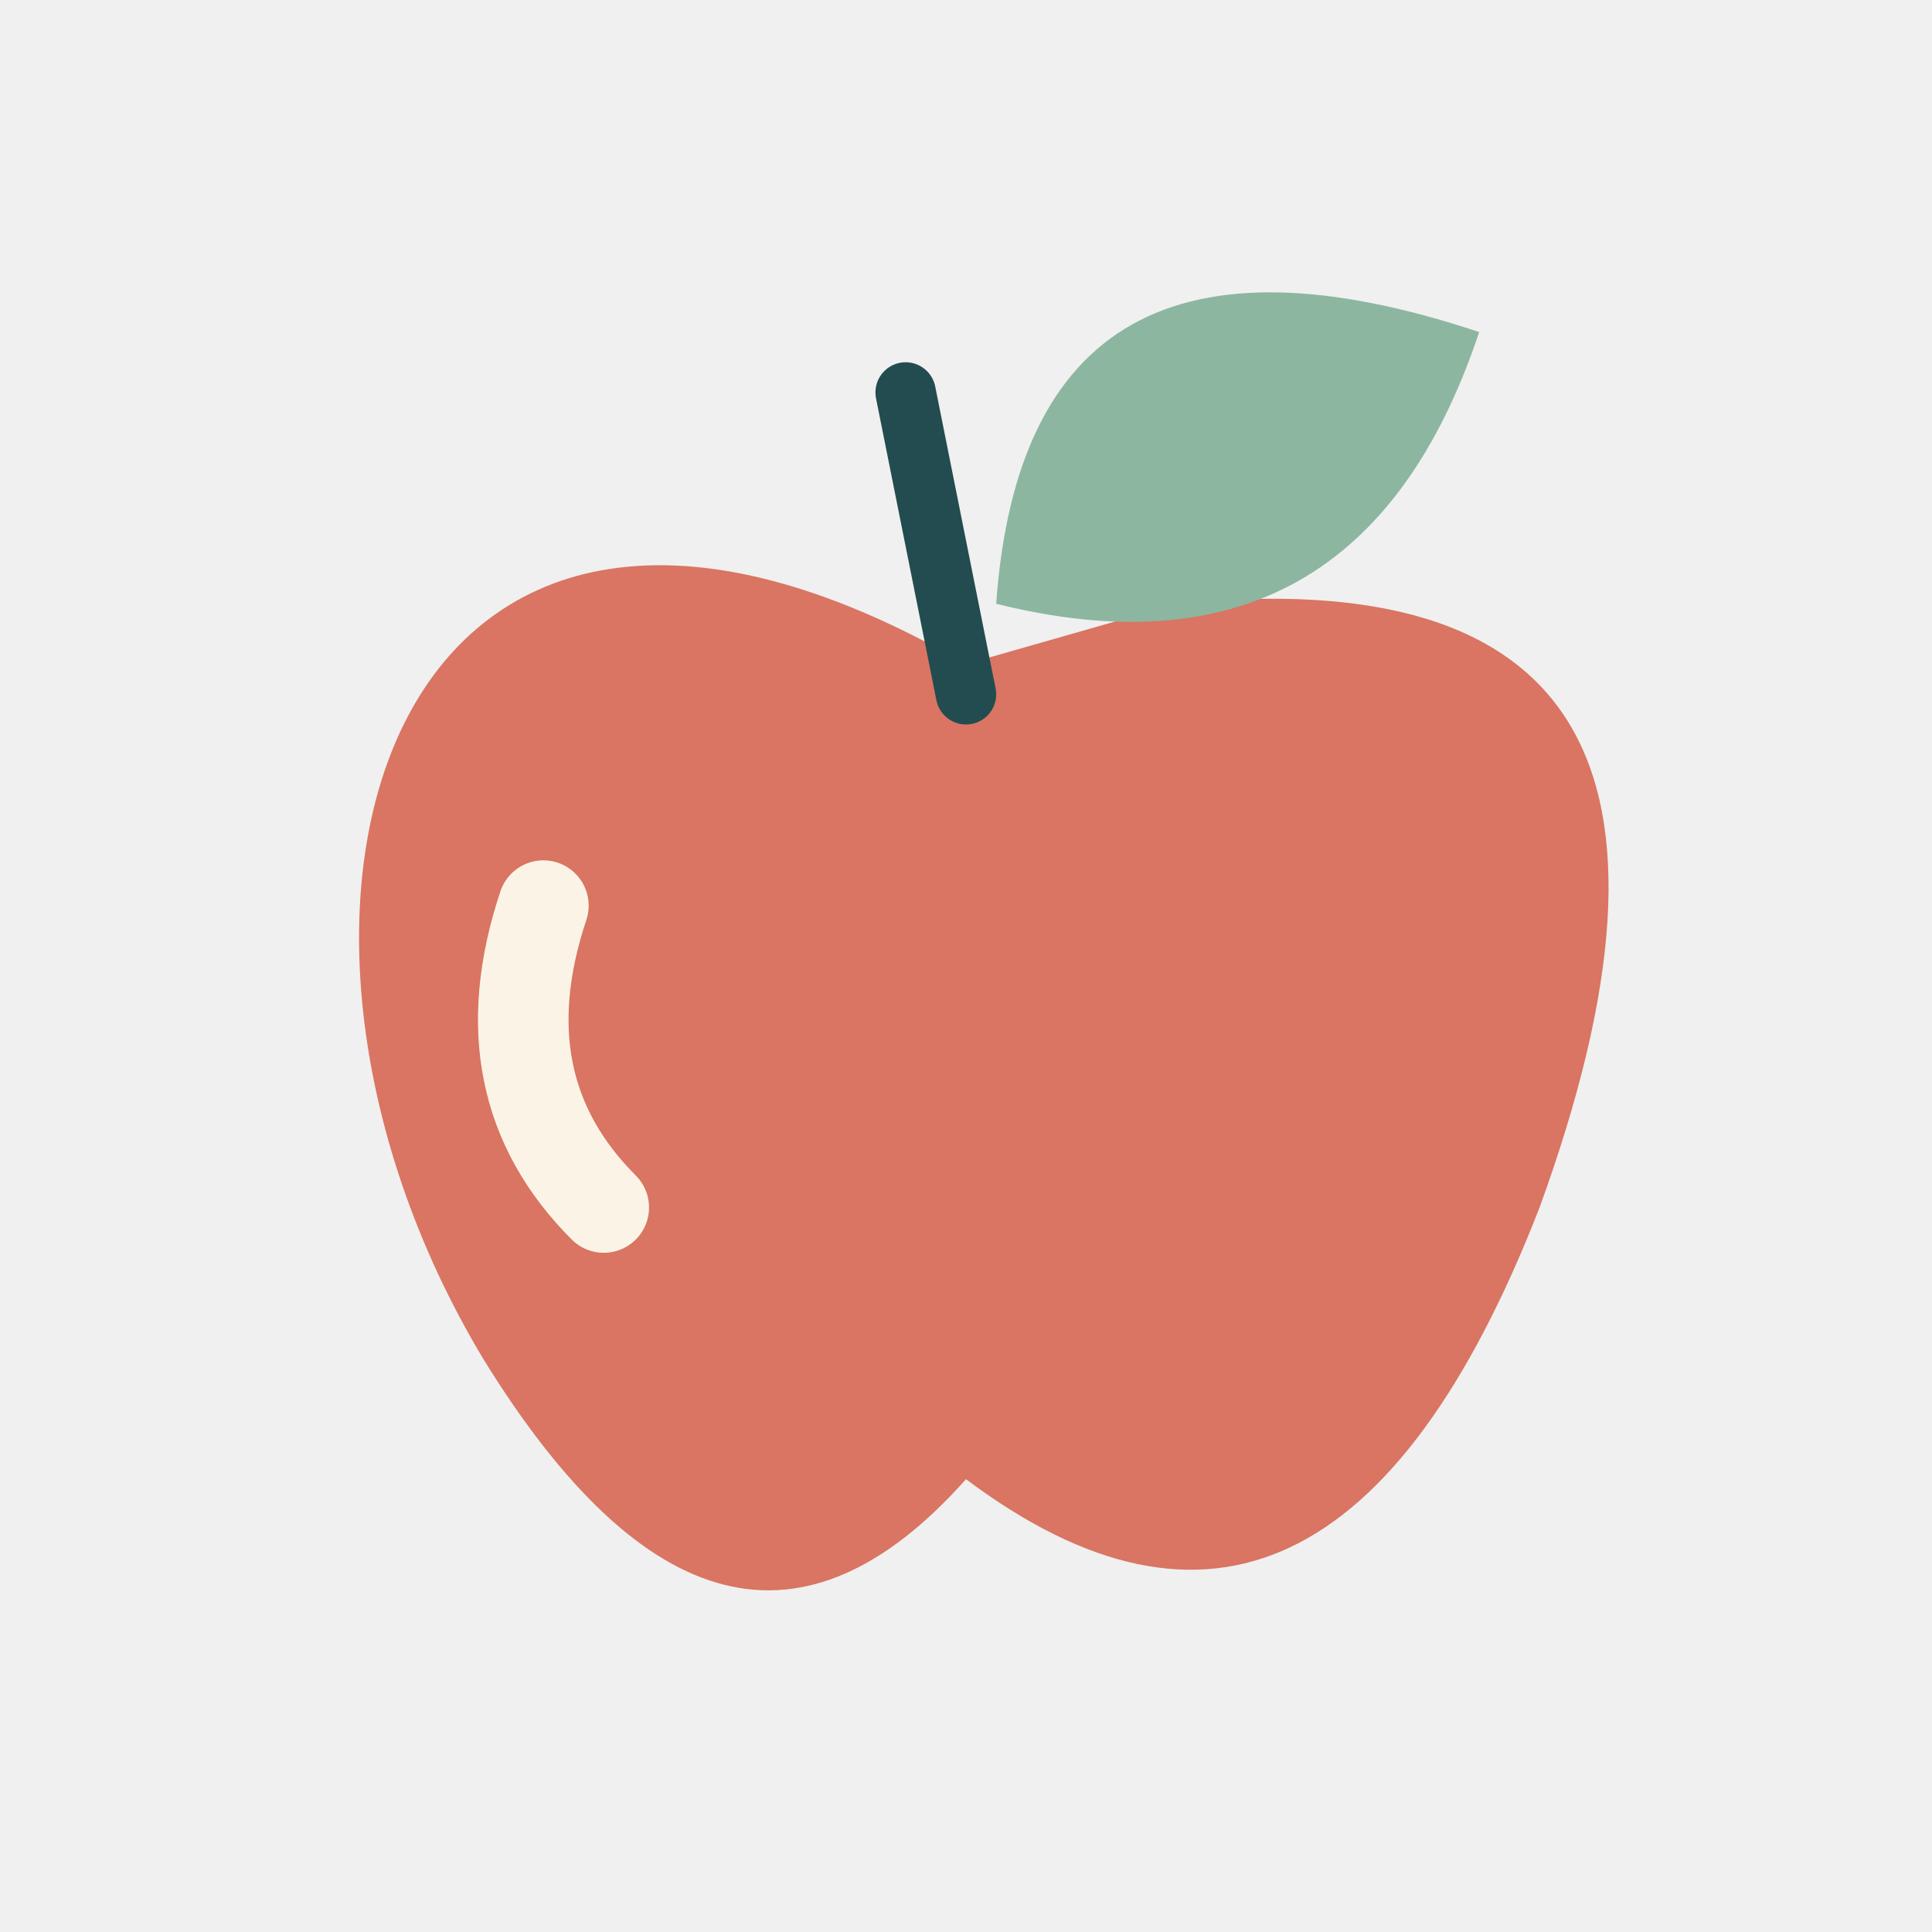
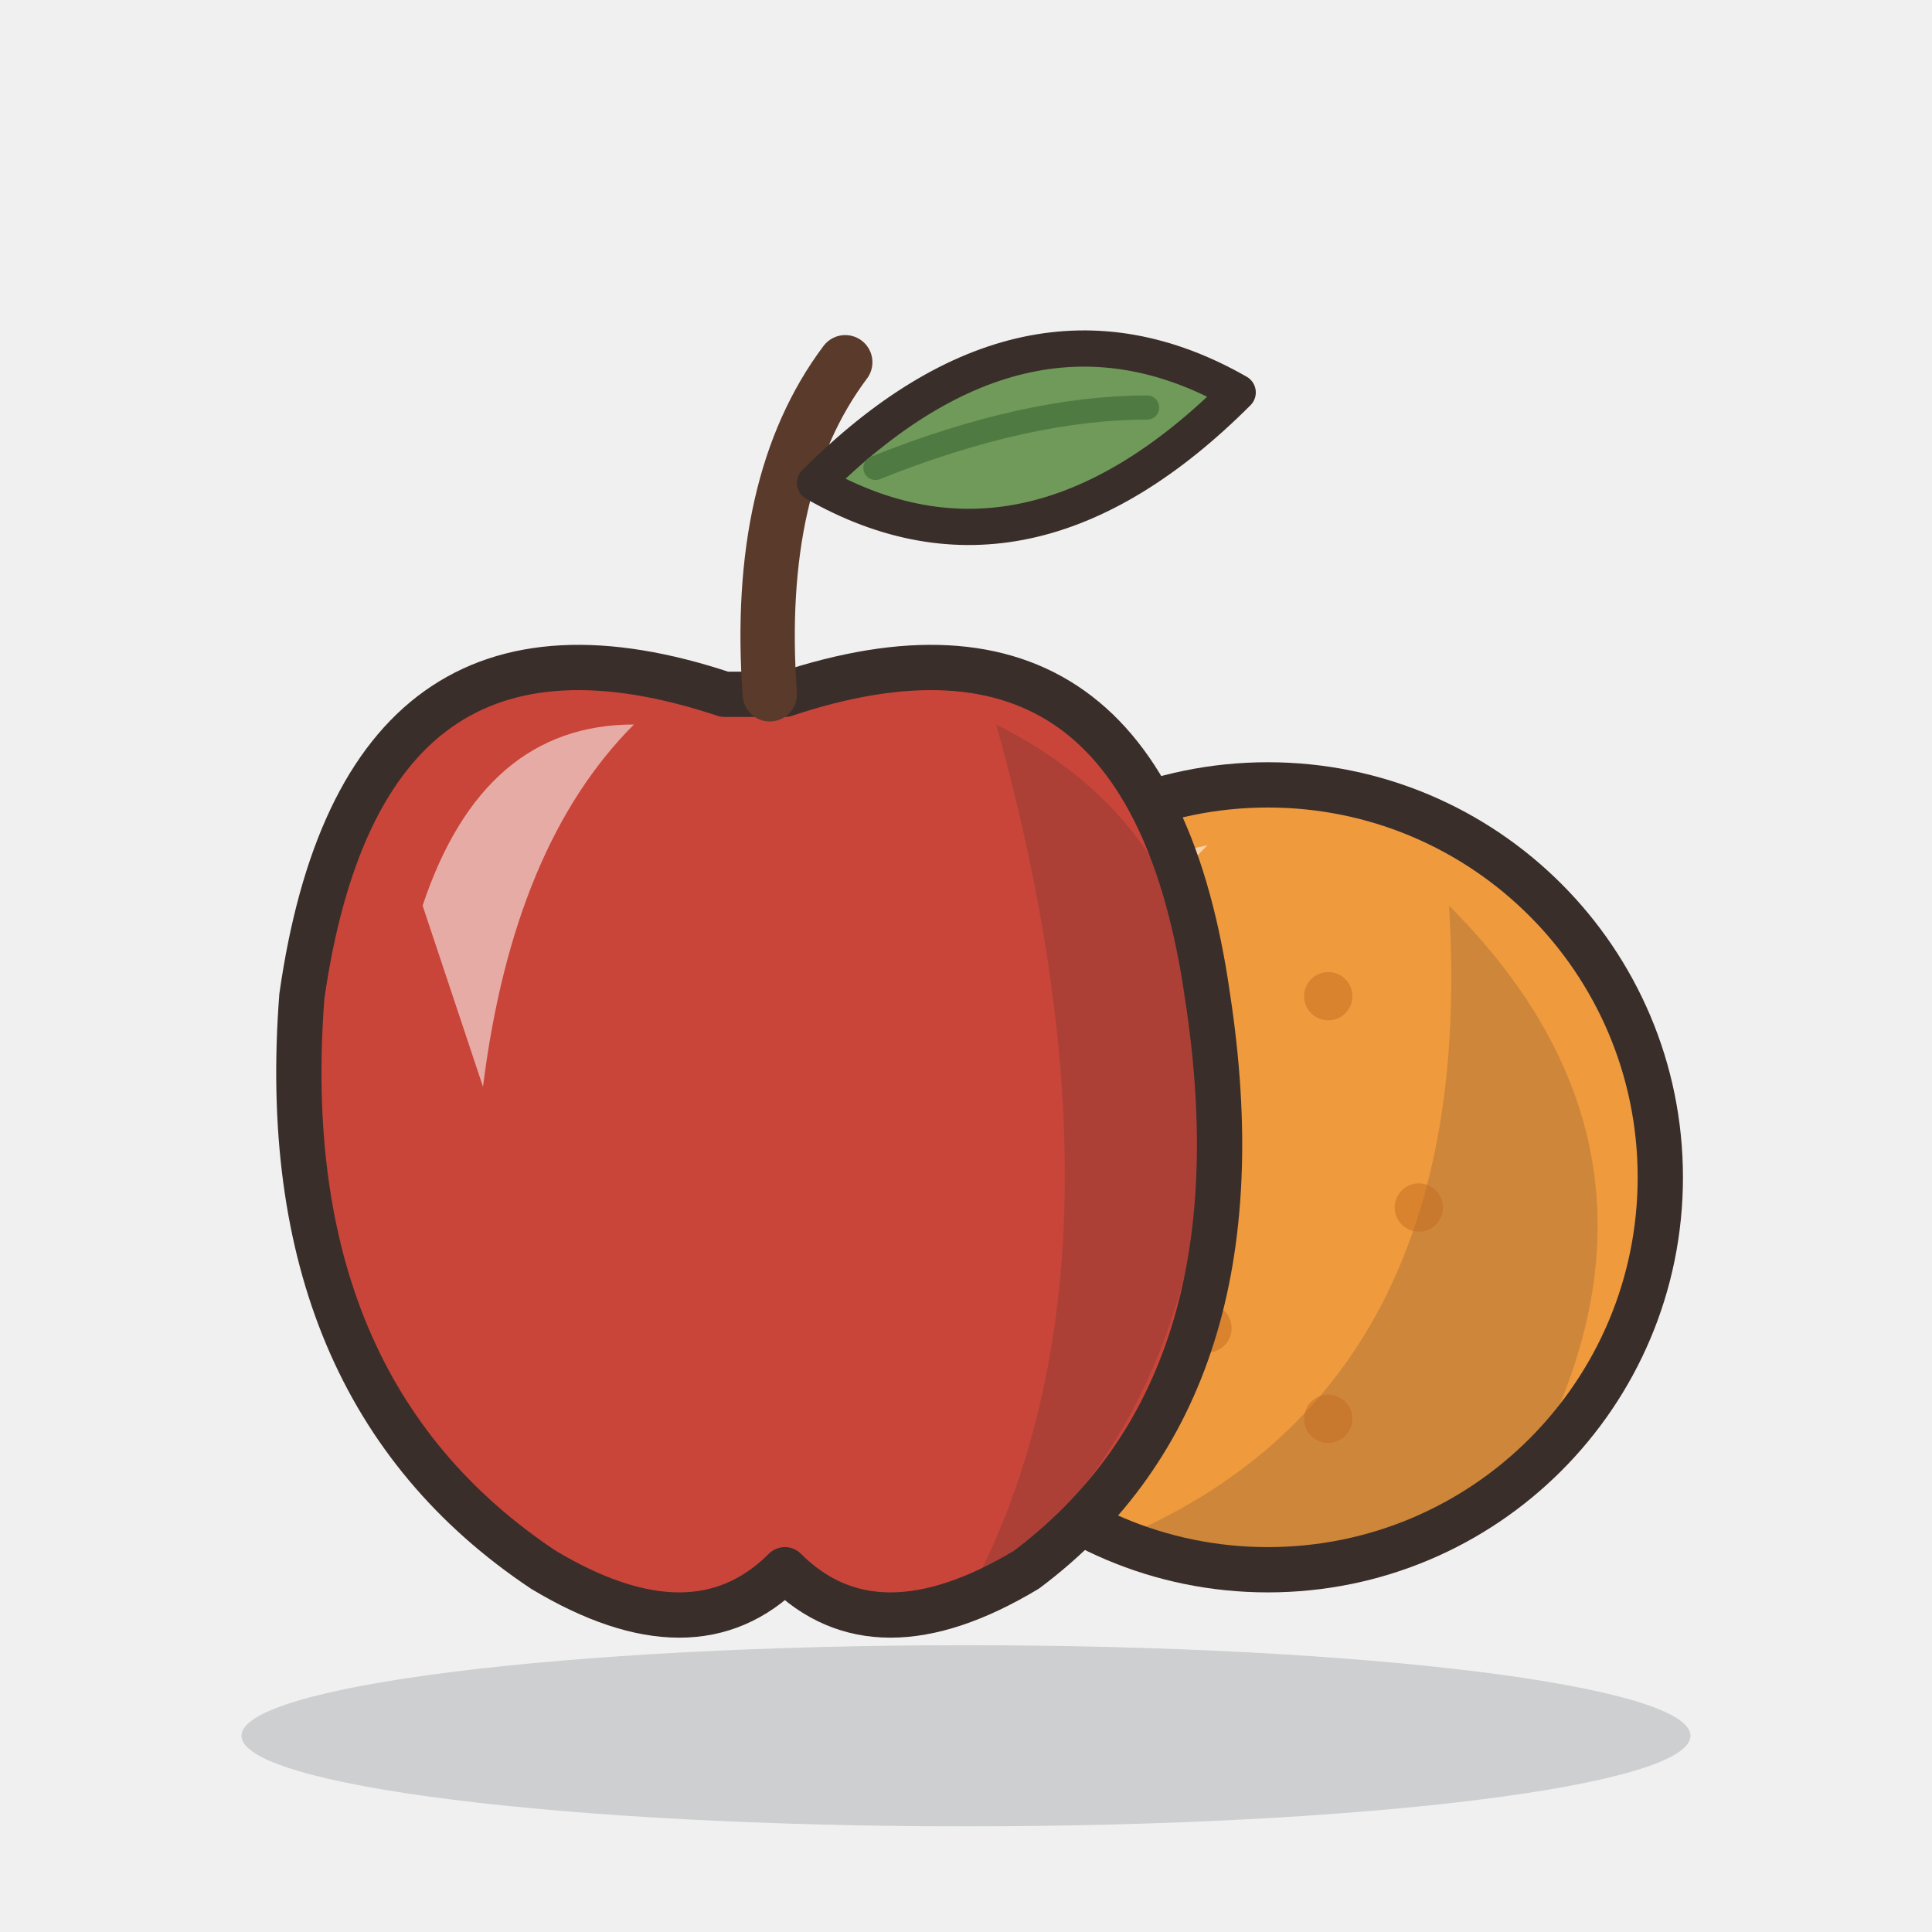
<svg xmlns="http://www.w3.org/2000/svg" viewBox="0 0 64 64" class="art-icon" aria-hidden="true" focusable="false">
-   <path d="M32 22C13 11 7 30 16 45Q24 58 32 49Q44 58 51 40Q59 18 39 20Z" fill="#d97562" />
-   <path d="M33 20Q34 6 49 11Q45 23 33 20Z" fill="#8db6a0" />
-   <path d="M32 23L30 13" fill="none" stroke="#234c50" stroke-width="2" stroke-linecap="round" />
-   <path d="M18 30Q16 36 20 40" fill="none" stroke="#fbf4e6" stroke-width="3" stroke-linecap="round" />
+   <defs>
+     <linearGradient id="hy-sky-dusk" x1="0" y1="0" x2="0" y2="1">
+       <stop offset="0" stop-color="#2c3a5c" />
+       <stop offset="0.58" stop-color="#7b6380" />
+       <stop offset="1" stop-color="#e9a77a" />
+     </linearGradient>
+     <linearGradient id="hy-sky-morning" x1="0" y1="0" x2="0" y2="1">
+       <stop offset="0" stop-color="#b9d3df" />
+       <stop offset="0.58" stop-color="#d9e1d8" />
+       <stop offset="1" stop-color="#f6e7cf" />
+     </linearGradient>
+     <linearGradient id="hy-sky-day" x1="0" y1="0" x2="0" y2="1">
+       <stop offset="0" stop-color="#9cc3cf" />
+       <stop offset="0.58" stop-color="#c9dbd5" />
+       <stop offset="1" stop-color="#f3e3c4" />
+     </linearGradient>
+     <linearGradient id="hy-sky-evening" x1="0" y1="0" x2="0" y2="1">
+       <stop offset="0" stop-color="#1f2a44" />
+       <stop offset="0.58" stop-color="#4a4360" />
+       <stop offset="1" stop-color="#c7785c" />
+     </linearGradient>
+     <linearGradient id="hy-sky-golden" x1="0" y1="0" x2="0" y2="1">
+       <stop offset="0" stop-color="#e89a5c" />
+       <stop offset="0.58" stop-color="#f3bd7e" />
+       <stop offset="1" stop-color="#fde3b0" />
+     </linearGradient>
+     <linearGradient id="hy-sky-bluehour" x1="0" y1="0" x2="0" y2="1">
+       <stop offset="0" stop-color="#33476b" />
+       <stop offset="0.58" stop-color="#5f7393" />
+       <stop offset="1" stop-color="#9fb2c6" />
+     </linearGradient>
+     <linearGradient id="hy-glass-dusk" x1="0" y1="0" x2=".35" y2="1">
+       <stop offset="0" stop-color="#2c3a5c" />
+       <stop offset="0.7" stop-color="#e9a77a" />
+       <stop offset="1" stop-color="#a98875" />
+     </linearGradient>
+     <linearGradient id="hy-glass-morning" x1="0" y1="0" x2=".35" y2="1">
+       <stop offset="0" stop-color="#b9d3df" />
+       <stop offset="0.7" stop-color="#f6e7cf" />
+       <stop offset="1" stop-color="#cdccbf" />
+     </linearGradient>
+     <linearGradient id="hy-glass-day" x1="0" y1="0" x2=".35" y2="1">
+       <stop offset="0" stop-color="#9cc3cf" />
+       <stop offset="0.7" stop-color="#f3e3c4" />
+       <stop offset="1" stop-color="#c4c4af" />
+     </linearGradient>
+     <linearGradient id="hy-glass-evening" x1="0" y1="0" x2=".35" y2="1">
+       <stop offset="0" stop-color="#1f2a44" />
+       <stop offset="0.7" stop-color="#c7785c" />
+       <stop offset="1" stop-color="#8a5f57" />
+     </linearGradient>
+     <linearGradient id="hy-glass-golden" x1="0" y1="0" x2=".35" y2="1">
+       <stop offset="0" stop-color="#e89a5c" />
+       <stop offset="0.7" stop-color="#fde3b0" />
+       <stop offset="1" stop-color="#cfb38e" />
+     </linearGradient>
+     <linearGradient id="hy-glass-bluehour" x1="0" y1="0" x2=".35" y2="1">
+       <stop offset="0" stop-color="#33476b" />
+       <stop offset="0.7" stop-color="#9fb2c6" />
+       <stop offset="1" stop-color="#77889c" />
+     </linearGradient>
+     <radialGradient id="hy-glow">
+       <stop offset="0" stop-color="#ffe2a0" stop-opacity="0.85" />
+       <stop offset="0.45" stop-color="#ffc76e" stop-opacity="0.32" />
+       <stop offset="1" stop-color="#ffb45a" stop-opacity="0" />
+     </radialGradient>
+     <radialGradient id="hy-sun">
+       <stop offset="0" stop-color="#fff8e6" stop-opacity="0.95" />
+       <stop offset="0.25" stop-color="#ffe7b8" stop-opacity="0.55" />
+       <stop offset="1" stop-color="#ffd7a0" stop-opacity="0" />
+     </radialGradient>
+     <radialGradient id="hy-lamp">
+       <stop offset="0" stop-color="#fff1c8" stop-opacity="0.9" />
+       <stop offset="0.5" stop-color="#ffd27a" stop-opacity="0.25" />
+       <stop offset="1" stop-color="#ffd27a" stop-opacity="0" />
+     </radialGradient>
+     <radialGradient id="hy-vignette" cx=".45" cy=".42" r=".75">
+       <stop offset="0.55" stop-color="#1b2233" stop-opacity="0" />
+       <stop offset="1" stop-color="#1b2233" stop-opacity="0.32" />
+     </radialGradient>
+     <linearGradient id="hy-haze" x1="0" y1="0" x2="0" y2="1">
+       <stop offset="0" stop-color="#ffffff" stop-opacity="0" />
+       <stop offset="1" stop-color="#ffffff" stop-opacity="0.38" />
+     </linearGradient>
+     <linearGradient id="hy-fade" x1="0" y1="0" x2="0" y2="1">
+       <stop offset="0" stop-color="#1b2233" stop-opacity="0" />
+       <stop offset="1" stop-color="#1b2233" stop-opacity="0.3" />
+     </linearGradient>
+     <linearGradient id="hy-shine" x1="0" y1="0" x2="1" y2="1">
+       <stop offset="0" stop-color="#ffffff" stop-opacity="0.55" />
+       <stop offset="0.35" stop-color="#ffffff" stop-opacity="0" />
+       <stop offset="0.6" stop-color="#ffffff" stop-opacity="0.12" />
+       <stop offset="0.75" stop-color="#ffffff" stop-opacity="0" />
+     </linearGradient>
+     <linearGradient id="hy-facelight" x1="0" y1="0" x2="1" y2="1">
+       <stop offset="0" stop-color="#fff6e0" stop-opacity="0.2" />
+       <stop offset="0.45" stop-color="#fff6e0" stop-opacity="0" />
+       <stop offset="1" stop-color="#101a2a" stop-opacity="0.16" />
+     </linearGradient>
+     <linearGradient id="hy-ground" x1="0" y1="0" x2="0" y2="1">
+       <stop offset="0" stop-color="#000000" stop-opacity="0" />
+       <stop offset="1" stop-color="#000000" stop-opacity="0.22" />
+     </linearGradient>
+     <linearGradient id="hy-water" x1="0" y1="0" x2="0" y2="1">
+       <stop offset="0" stop-color="#9fbcc4" />
+       <stop offset="0.5" stop-color="#6f8f9b" />
+       <stop offset="1" stop-color="#41606e" />
+     </linearGradient>
+     <linearGradient id="hy-icon-hl" x1="0" y1="0" x2=".6" y2="1">
+       <stop offset="0" stop-color="#ffffff" stop-opacity="0.7" />
+       <stop offset="0.55" stop-color="#ffffff" stop-opacity="0" />
+     </linearGradient>
+     <linearGradient id="hy-chart" x1="0" y1="0" x2="0" y2="1">
+       <stop offset="0" stop-color="#2f7a68" stop-opacity="0.26" />
+       <stop offset="1" stop-color="#2f7a68" stop-opacity="0" />
+     </linearGradient>
+     <linearGradient id="hy-chart-up" x1="0" y1="0" x2="0" y2="1">
+       <stop offset="0" stop-color="#a5483a" stop-opacity="0.2" />
+       <stop offset="1" stop-color="#a5483a" stop-opacity="0" />
+     </linearGradient>
+     <linearGradient id="hy-steam" x1="0" y1="0" x2="0" y2="1">
+       <stop offset="0" stop-color="#ffffff" stop-opacity="0" />
+       <stop offset="0.5" stop-color="#ffffff" stop-opacity="0.55" />
+       <stop offset="1" stop-color="#ffffff" stop-opacity="0" />
+     </linearGradient>
+     <pattern id="hy-brick" width="16" height="8" patternUnits="userSpaceOnUse">
+       <path d="M0 .5H16M0 4.5H16M5 .5V4.5M13 4.5V8.5" stroke="#3a2018" stroke-opacity=".22" stroke-width=".7" />
+       <rect x="5.4" y=".9" width="7.2" height="3.2" fill="#000" fill-opacity=".05" />
+       <rect x="0" y="4.9" width="4.6" height="3.2" fill="#fff" fill-opacity=".06" />
+     </pattern>
+     <pattern id="hy-tile" width="6" height="6" patternUnits="userSpaceOnUse">
+       <path d="M0 .3H6M.3 0V6" stroke="#2d3a3a" stroke-opacity=".12" stroke-width=".5" />
+     </pattern>
+     <pattern id="hy-roof" width="10" height="6" patternUnits="userSpaceOnUse">
+       <path d="M0 6Q5 .8 10 6" stroke="#2a1a14" stroke-opacity=".28" stroke-width=".8" fill="none" />
+       <path d="M5 0V3" stroke="#fff" stroke-opacity=".12" stroke-width=".8" />
+     </pattern>
+     <pattern id="hy-wood" width="36" height="7" patternUnits="userSpaceOnUse">
+       <path d="M0 .4H36M22 .4V7" stroke="#3b2414" stroke-opacity=".25" stroke-width=".7" />
+       <path d="M3 3.5Q9 2.6 15 3.6" stroke="#3b2414" stroke-opacity=".1" stroke-width=".5" fill="none" />
+     </pattern>
+     <pattern id="hy-shutter" width="8" height="4" patternUnits="userSpaceOnUse">
+       <path d="M0 .5H8" stroke="#1d2433" stroke-opacity=".28" stroke-width=".8" />
+       <path d="M0 1.6H8" stroke="#fff" stroke-opacity=".14" stroke-width=".6" />
+     </pattern>
+     <pattern id="hy-hatch" width="5" height="5" patternUnits="userSpaceOnUse">
+       <path d="M-1 6L6 -1" stroke="#1d2433" stroke-opacity=".13" stroke-width=".6" />
+     </pattern>
+     <pattern id="hy-dapple" width="14" height="12" patternUnits="userSpaceOnUse">
+       <circle cx="3" cy="3" r="1.6" fill="#fff" fill-opacity=".16" />
+       <circle cx="10" cy="8" r="1.2" fill="#fff" fill-opacity=".12" />
+       <circle cx="8" cy="2" r="1" fill="#000" fill-opacity=".08" />
+       <circle cx="2" cy="9" r="1.3" fill="#000" fill-opacity=".07" />
+     </pattern>
+     <pattern id="hy-ripple" width="40" height="8" patternUnits="userSpaceOnUse">
+       <path d="M2 3H14M22 6H36" stroke="#fff" stroke-opacity=".28" stroke-width=".8" stroke-linecap="round" />
+     </pattern>
+     <pattern id="hy-grille" width="6" height="24" patternUnits="userSpaceOnUse">
+       <path d="M3 0V24" stroke="#3c4547" stroke-opacity=".7" stroke-width=".9" />
+       <path d="M0 12H6" stroke="#3c4547" stroke-opacity=".55" stroke-width=".7" />
+     </pattern>
+     <pattern id="hy-corr" width="5" height="10" patternUnits="userSpaceOnUse">
+       <path d="M1 0V10" stroke="#1d2433" stroke-opacity=".2" stroke-width="1" />
+       <path d="M3 0V10" stroke="#fff" stroke-opacity=".16" stroke-width=".8" />
+     </pattern>
+     <pattern id="hy-reed" width="3" height="6" patternUnits="userSpaceOnUse">
+       <path d="M1.5 0V6" stroke="#5a3d1c" stroke-opacity=".3" stroke-width=".7" />
+     </pattern>
+     <pattern id="hy-grass" width="9" height="6" patternUnits="userSpaceOnUse">
+       <path d="M1 6L2 2M4 6L5 1M7 6L6.5 3" stroke="#1f3a22" stroke-opacity=".2" stroke-width=".6" />
+     </pattern>
+     <pattern id="hy-paper" width="14" height="14" patternUnits="userSpaceOnUse">
+       <path d="M0 13.5H14" stroke="#7a6a50" stroke-opacity=".12" stroke-width=".6" />
+     </pattern>
+   </defs>
+   <ellipse cx="32" cy="57.5" rx="24" ry="3" fill="#2a3a44" opacity=".18" />
+   <circle cx="42" cy="39" r="13" fill="#ef9a3d" stroke="#3a2e2a" stroke-width="1.5" />
+   <path d="M48 30Q56 38 51 48Q45 53 37 51Q49 46 48 30Z" fill="#3a2e2a" opacity="0.18" />
+   <g fill="#c46b22" opacity=".5">
+     <circle cx="38" cy="35" r=".8" />
+     <circle cx="44" cy="33" r=".8" />
+     <circle cx="47" cy="40" r=".8" />
+     <circle cx="40" cy="44" r=".8" />
+     <circle cx="44" cy="47" r=".8" />
+   </g>
+   <path d="M33 34Q35 29 40 28Q36 32 35 37Z" fill="#fff" opacity="0.55" />
+   <path d="M24 23Q12 19 10 33Q9 46 18 52Q23 55 26 52Q29 55 34 52Q42 46 40 33Q38 19 26 23Z" fill="#c9453a" stroke="#3a2e2a" stroke-width="1.5" stroke-linejoin="round" stroke-linecap="round" />
+   <path d="M33 24Q41 28 40 38Q39 48 32 53Q38 42 33 24Z" fill="#3a2e2a" opacity="0.2" />
+   <path d="M14 30Q16 24 21 24Q17 28 16 36Z" fill="#fff" opacity="0.55" />
+   <path d="M25.5 23Q25 16 28 12" fill="none" stroke="#5a3a2a" stroke-width="1.8" stroke-linecap="round" stroke-linejoin="round" />
+   <path d="M27 16Q34 9 41 13Q34 20 27 16Z" fill="#6f9a5a" stroke="#3a2e2a" stroke-width="1.2" stroke-linejoin="round" stroke-linecap="round" />
+   <path d="M29 15.5Q34 13.5 38 13.5" fill="none" stroke="#4f7a42" stroke-width="0.8" stroke-linecap="round" stroke-linejoin="round" />
</svg>
